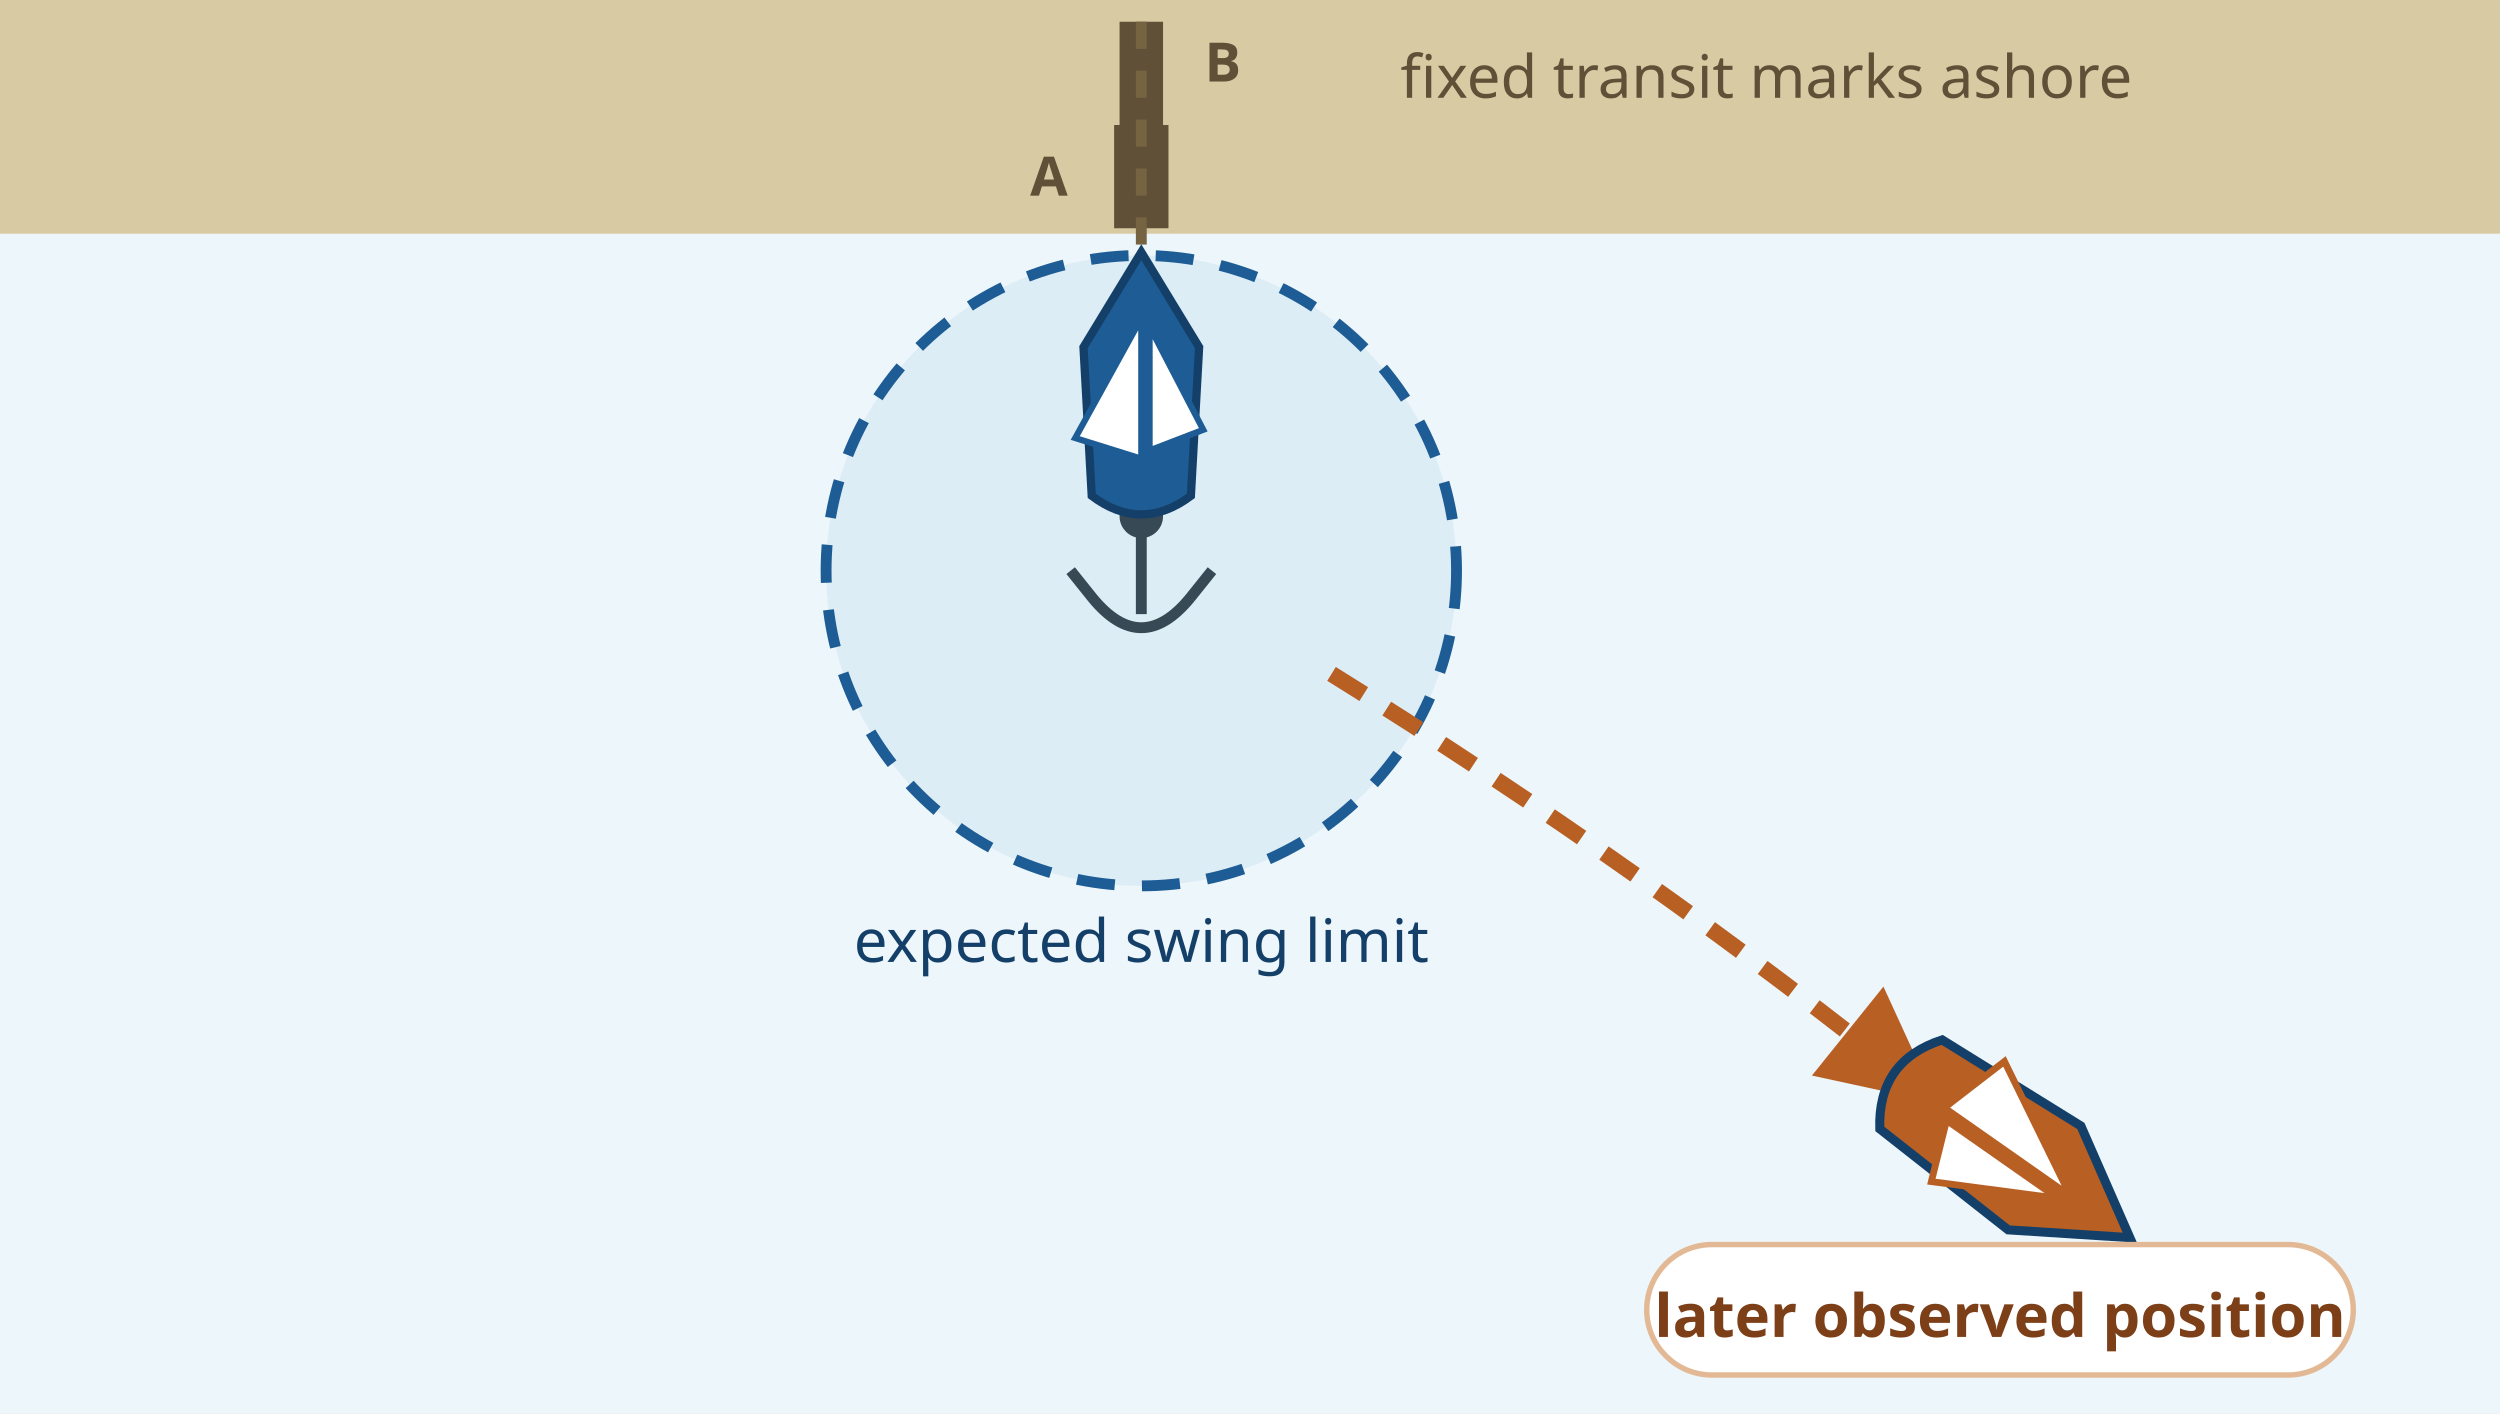
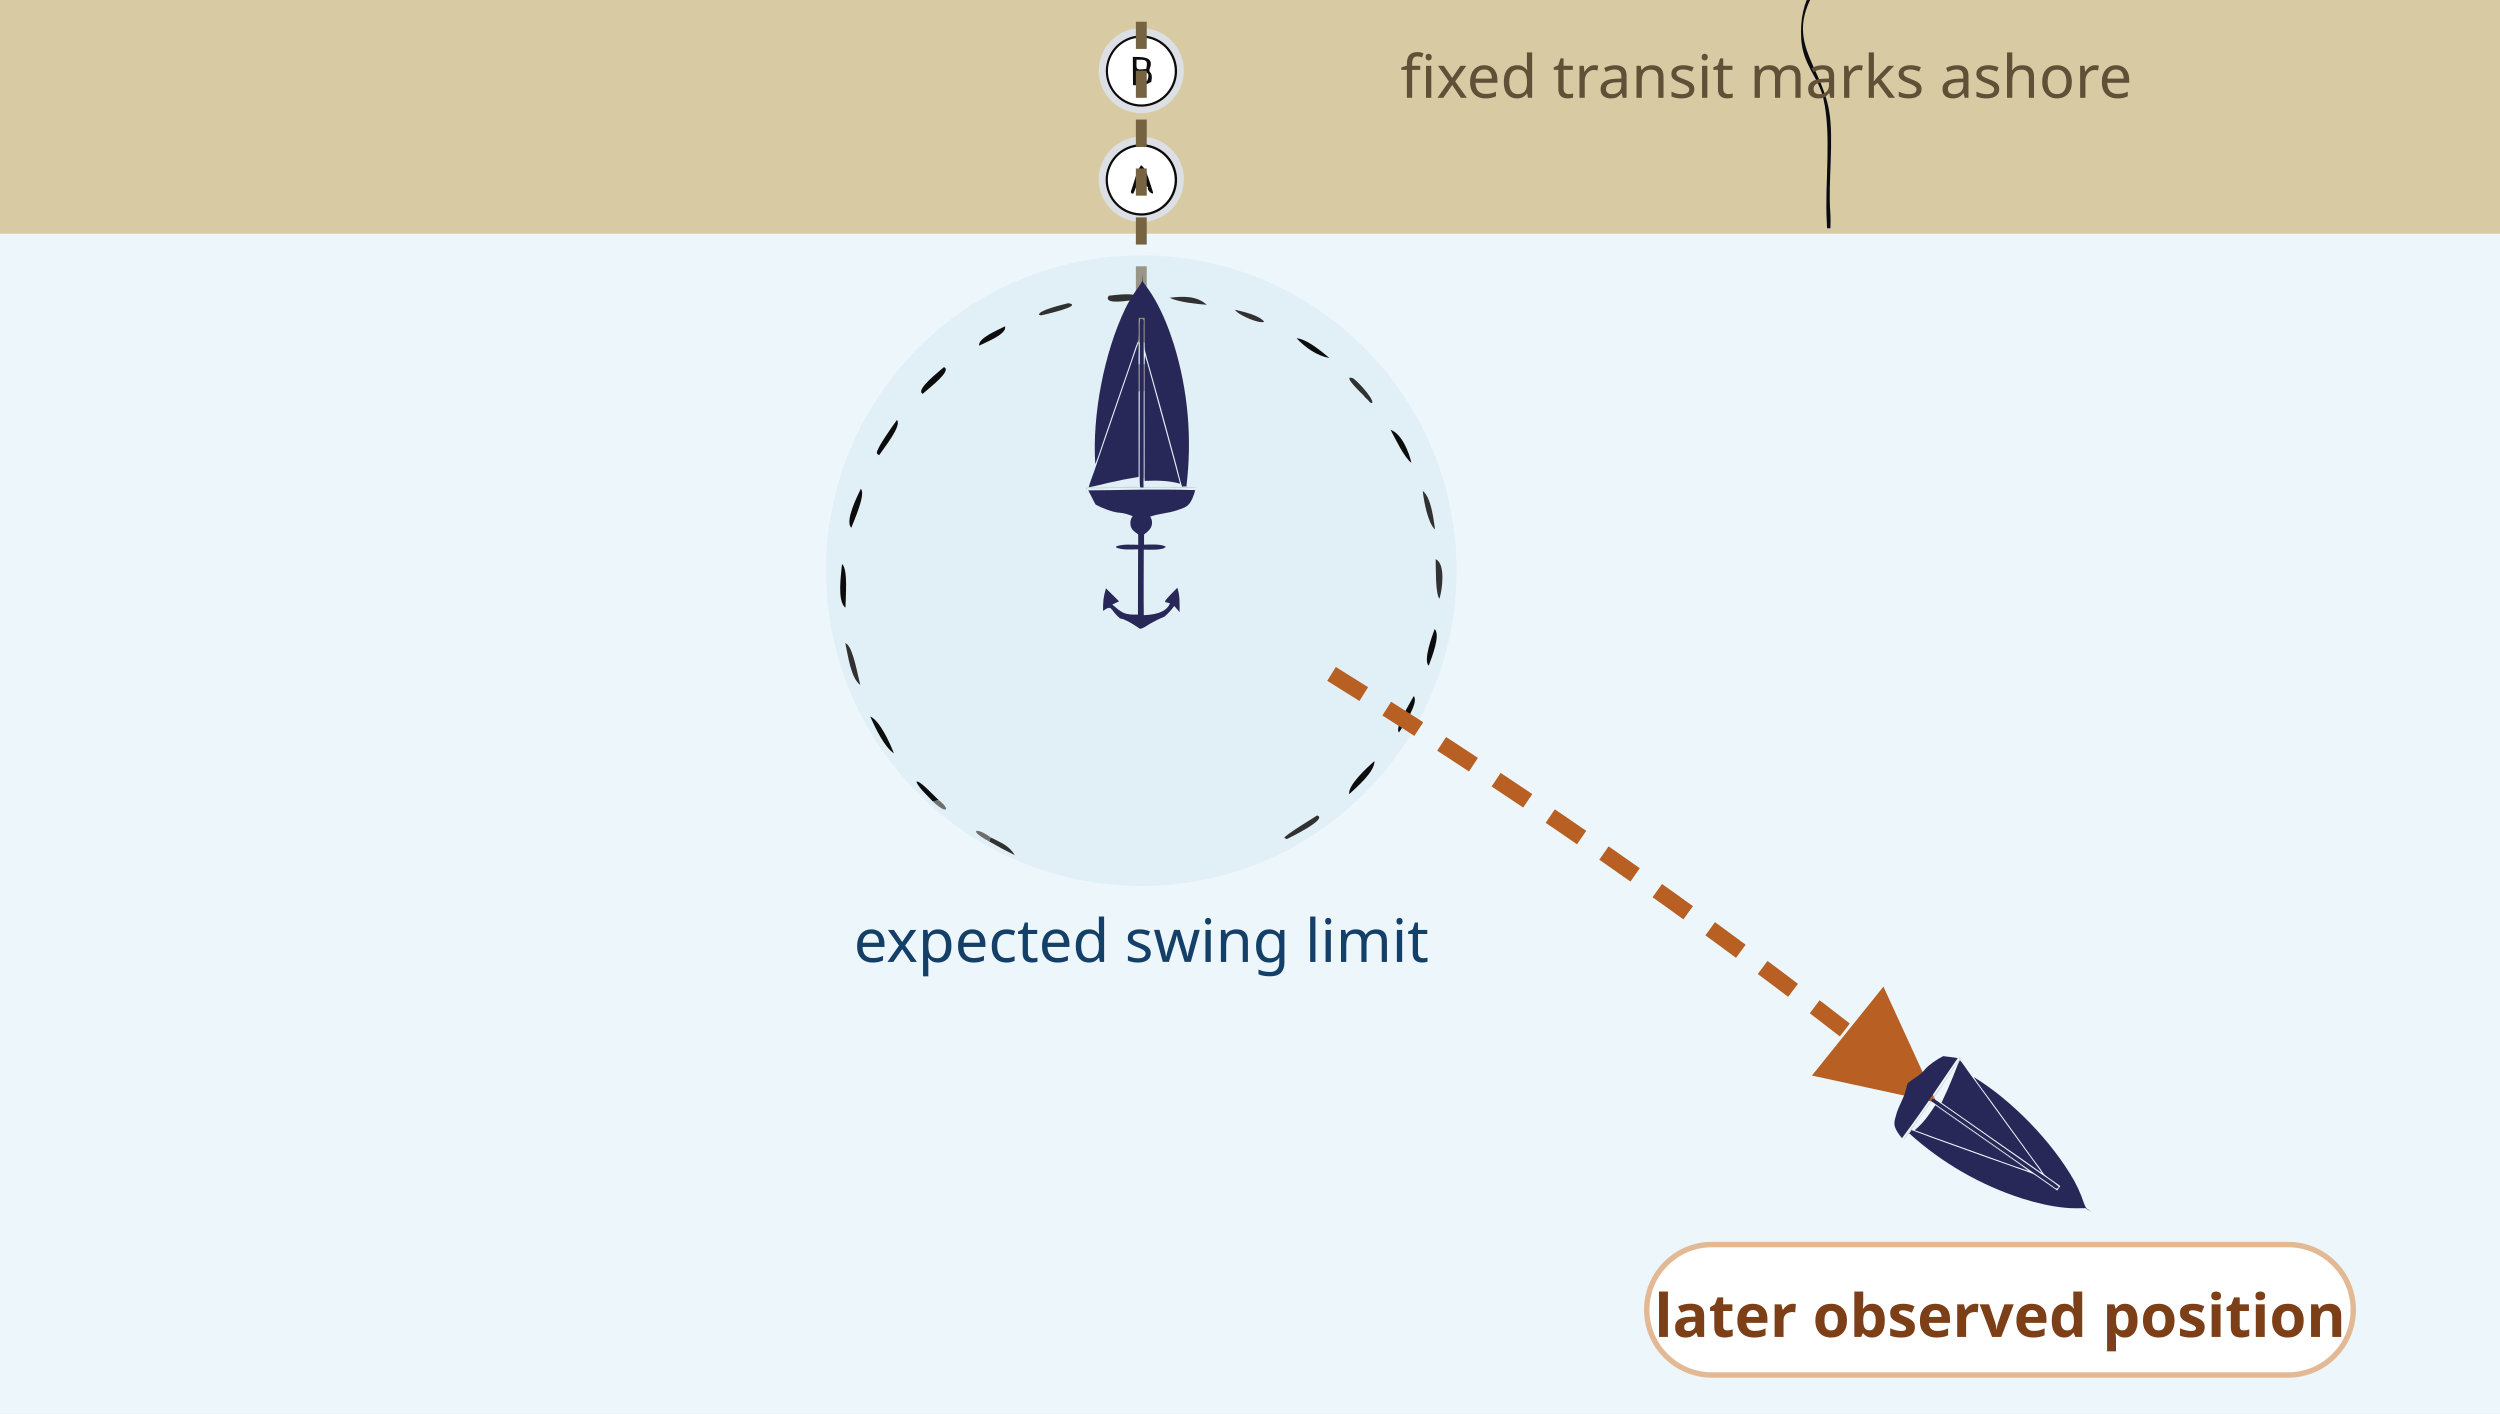
<svg xmlns="http://www.w3.org/2000/svg" viewBox="0 0 460 260" role="img" aria-label="Chart-style view with an original boat position, a later position, a dashed limit, and two shore marks.">
  <defs>
-     <symbol id="sailboat" viewBox="-25 -42 50 84">
-       <path d="M0-35 14-12 12 24Q0 33-12 24L-14-12Z" fill="currentColor" stroke="#133f68" stroke-width="2" />
-       <path d="M0-24V21M0-19-16 10 0 15ZM2-17 15 8 2 13Z" fill="#fff" stroke="currentColor" stroke-width="1.5" />
-     </symbol>
+     <clipPath id="shoreClip">
+       <rect x="0" y="0" width="460" height="42" />
+     </clipPath>
    <marker id="drift-head" markerWidth="7" markerHeight="7" refX="6" refY="3.5" orient="auto">
      <path d="M0 0 7 3.5 0 7Z" fill="#b85f24" />
    </marker>
+     <symbol id="swing-circle-dash" viewBox="370.33 606.25 178.91 167.19">
+       <path fill="#313131" d="M 450.525,610.67 C 451.843,610.576 460.053,609.27 458.23,611.792 C 456.586,611.936 448.761,613.497 450.525,610.67 Z" />
+       <path fill="#313131" d="M 467.818,611.243 C 471.556,610.799 475.473,610.606 478.366,613.241 C 475.625,613.025 470.211,612.47 467.818,611.243 Z" />
+       <path fill="#313131" d="M 439.068,612.777 C 443.852,613.534 431.258,616.261 431.383,616.23 C 431.129,616.19 431.045,616.199 430.806,616.093 C 430.248,614.857 438.056,613.043 439.068,612.777 Z" />
+       <path fill="#313131" d="M 486.252,614.651 C 488.209,615.023 493.633,616.312 494.647,618.09 C 492.971,618.623 488.052,616.325 486.904,615.241 L 486.252,614.651 Z" />
+       <path fill="#0c0c0d" d="M 421.112,619.355 C 421.768,621.563 415.614,623.886 413.756,624.832 C 413.41,622.665 419.196,620.357 421.112,619.355 Z" />
+       <path fill="#313131" d="M 522.885,638.984 C 522.788,638.884 516.478,632.963 519.758,634.051 C 520.612,634.334 525.517,639.528 525.351,640.962 C 525.234,641.126 525.271,641.106 525.09,641.154 C 524.564,640.921 524.469,640.682 524.056,640.22 C 523.575,639.774 523.228,639.53 522.885,638.984 Z" />
+       <path fill="#0c0c0d" d="M 503.829,622.707 L 504.494,622.84 C 507.204,623.356 511.027,626.547 513.166,628.333 C 509.636,627.749 506.212,625.286 503.829,622.707 Z" />
+       <path fill="#0c0c0d" d="M 403.773,630.932 C 406.288,631.89 399.162,637.158 397.761,638.506 C 395.47,637.461 402.457,632.137 403.773,630.932 Z" />
+       <path fill="#0c0c0d" d="M 390.446,645.922 C 391.911,647.57 386.64,654.011 385.395,655.907 C 385.257,655.832 385.119,655.757 384.981,655.682 C 384.829,655.583 384.735,655.416 384.729,655.234 C 384.684,653.929 389.458,647.265 390.446,645.922 Z" />
+       <path fill="#0c0c0d" d="M 530.514,648.702 C 533.711,649.875 535.745,654.984 536.429,658.079 C 534.439,656.667 531.827,651.18 530.514,648.702 Z" />
+       <path fill="#0c0c0d" d="M 380.182,665.453 C 381.679,666.889 378.324,674.321 377.49,676.512 C 375.561,674.749 379.159,667.604 380.182,665.453 Z" />
+       <path fill="#313131" d="M 539.671,666.074 C 542.049,667.943 542.694,673.96 543.147,676.993 C 541.121,675.355 539.866,668.561 539.671,666.074 Z" />
+       <path fill="#313131" d="M 543.317,685.417 C 546.223,686.737 545.179,694.199 544.391,696.682 C 543.192,695.213 543.413,687.759 543.317,685.417 Z" />
+       <path fill="#0c0c0d" d="M 374.85,686.79 C 376.635,688.262 375.83,696.497 375.826,699.2 C 373.395,697.402 374.598,689.767 374.85,686.79 Z" />
+       <path fill="#0c0c0d" d="M 543.032,705.26 C 544.799,706.956 542.163,713.447 541.345,715.674 C 539.724,714.165 542.316,707.243 543.032,705.26 Z" />
+       <path fill="#313131" d="M 375.781,709.227 L 376.166,709.479 C 378.011,710.69 379.379,718.7 380.027,721.107 C 377.39,719.33 376.505,712.608 375.781,709.227 Z" />
+       <path fill="#0c0c0d" d="M 537.098,724.284 C 538.68,726.043 534.19,732.657 532.929,734.583 C 531.485,733.535 536.176,726.026 537.098,724.284 Z" />
+       <path fill="#0c0c0d" d="M 382.848,730.076 C 385.618,731.226 388.6,737.929 389.575,740.553 C 386.809,738.667 384.221,733.194 382.848,730.076 Z" />
+       <path fill="#0c0c0d" d="M 525.952,742.714 C 526.054,745.768 520.999,750.038 518.8,752.113 C 518.256,749.64 524.15,744.293 525.952,742.714 Z" />
+       <path fill="#0c0c0d" d="M 400.604,754.162 C 399.262,752.694 396.613,750.335 395.953,748.645 C 396.546,747.744 401.133,752.758 401.948,753.48 L 402.372,753.851 L 400.604,754.162 Z" />
+       <path fill="#6e6e6d" d="M 402.372,753.851 C 405.905,756.715 404.458,757.84 400.604,754.162 L 402.372,753.851 Z" />
+       <path fill="#313131" d="M 509.659,758.167 C 513.018,759.08 501.744,764.531 501.08,764.868 C 500.867,764.769 500.497,764.649 500.383,764.479 C 500.65,763.707 508.318,759.03 509.659,758.167 Z" />
+       <path fill="#313131" d="M 417.039,764.397 C 419.94,765.898 422.21,766.621 423.897,769.442 C 421.093,768.061 419.286,767.069 416.586,765.521 L 417.039,764.397 Z" />
+       <path fill="#6e6e6d" d="M 416.586,765.521 C 410.493,762.321 412.87,761.283 417.039,764.397 L 416.586,765.521 Z" />
+     </symbol>
+     <symbol id="anchor" viewBox="171.45 685.45 67.32 98.05">
+       <path fill="#282858" d="M 202.685,706.378 C 200.187,704.575 197.388,702.879 196.817,699.536 C 194.684,687.04 212.811,686.145 213.437,696.894 C 213.564,699.262 212.674,701.572 210.991,703.243 C 209.851,704.395 208.541,705.478 207.252,706.456 L 207.234,714.352 C 211.615,714.284 220.507,713.644 224.051,715.936 C 222.565,718.941 210.28,718.225 207.019,718.193 C 207.02,734.942 206.816,752.249 207.033,768.957 C 214.196,768.555 223.927,767.526 227.301,759.954 C 226.162,759.195 225.265,759.202 223.909,759.012 L 223.448,758.255 C 224.537,755.918 230.85,750.004 233.024,747.688 C 235.111,754.184 234.724,759.78 234.767,766.583 L 230.635,761.837 C 227.751,765.583 226.578,766.914 223.088,770.087 C 218.022,772.134 214.776,773.932 211.631,775.716 C 209.296,777.097 206.637,779.291 204.071,779.496 C 203.226,778.939 202.387,778.372 201.554,777.797 C 200.061,776.847 198.585,775.849 197.057,774.956 C 195.226,773.823 192.999,772.912 191.016,772.018 L 188.599,771.472 C 180.701,764.879 182.954,760.301 175.451,765.633 C 175.568,758.157 175.578,755.479 177.748,748.168 C 181.111,751.503 184.5,754.931 187.893,758.224 L 182.672,760.718 C 190.396,767.446 192.071,768.735 202.503,768.503 L 202.613,717.937 C 198.185,718.014 189.085,718.668 185.493,716.388 L 185.798,715.62 C 190.78,713.807 197.351,714.351 202.721,714.469 L 202.685,706.378 Z" />
+     </symbol>
+     <symbol id="sailboat-top" viewBox="102.68 117.56 202.11 438.78">
+       <path fill="#282858" d="M 205.536,121.563 C 205.866,125.931 205.897,129.768 205.927,134.128 C 213.341,144.426 220.906,154.597 227.196,165.634 C 241.627,190.957 252.018,217.056 260.798,244.763 C 285.818,325.695 293.305,411.03 282.762,495.084 C 279.975,494.261 278.019,494.549 275.307,495.036 C 271.516,482.567 268.338,468.138 264.896,455.364 L 237.456,354.334 L 218.795,287.279 C 216.024,277.364 212.384,265.485 210.17,255.59 C 209.369,252.011 209.616,238.005 209.612,233.802 L 209.62,198.525 L 199.259,198.511 C 198.606,211.044 199.671,223.626 198.675,235.995 C 198.399,239.414 195.131,245.587 193.834,249.456 C 188.341,266.395 182.617,283.258 176.662,300.041 L 140.37,405.302 C 135.07,420.601 128.853,440.736 122.946,455.306 C 117.341,369.487 138.505,259.895 175.379,182.761 C 180.091,173.084 185.455,163.738 191.433,154.788 C 194.876,149.724 201.74,140.642 204.31,135.62 L 204.629,134.984 C 205.304,133.563 205.274,124.285 205.536,121.563 Z" />
+       <path fill="#282858" d="M 197.29,245.871 L 199.135,247.042 C 198.59,274.733 198.994,303.689 198.983,331.473 L 199.012,477.636 C 180.998,480.519 163.091,484.037 145.324,488.183 C 136.016,490.328 122.548,493.972 113.507,495.437 L 111.539,495.516 C 112.91,489.269 119.16,473.039 121.501,466.511 C 126.388,452.526 131.188,438.512 135.9,424.468 L 197.29,245.871 Z" />
+       <path fill="#282858" d="M 209.702,484.614 C 209.215,480.545 209.534,466.995 209.542,462.39 L 209.584,417.807 C 209.573,402.839 209.016,267.413 210.307,265.377 L 210.67,266.513 C 216.121,283.966 220.727,301.878 225.687,319.513 L 261.828,451.729 C 265.242,464.316 268.244,477.081 271.865,489.58 C 250.385,483.745 231.773,483.88 209.702,484.614 Z" />
+       <path fill="#9b98ac" d="M 209.702,484.614 C 209.215,480.545 209.534,466.995 209.542,462.39 L 209.584,417.807 C 209.573,402.839 209.016,267.413 210.307,265.377 L 210.67,266.513 C 209.624,271.509 210.145,302.072 210.157,309.76 L 210.165,431.611 L 210.177,465.112 C 210.186,469.595 210.392,480.627 209.702,484.614 Z" />
+       <path fill="#282858" d="M 187.264,500.265 C 224.288,499.559 261.323,499.748 298.338,500.833 C 297.17,505.567 295.627,510.2 293.724,514.689 C 287.216,529.822 281.195,531.144 266.369,536.243 C 250.176,541.812 233.318,541.888 217.717,548.015 C 213.854,549.627 210.02,550.952 206.08,552.345 C 191.658,549.381 181.53,541.538 164.628,540.442 C 153.765,539.737 133.175,531.753 123.631,526.316 C 119.498,519.334 114.709,508.826 110.692,501.269 C 135.966,501.253 161.88,500.52 187.264,500.265 Z" />
+       <path fill="#282858" d="M 201.706,495.574 C 200.545,490.812 200.817,455.298 200.815,448.316 L 201.038,332.909 L 201.138,244.244 C 201.141,235.689 200.604,208.558 201.68,201.477 C 202.875,199.756 202.086,200.269 204.101,199.848 C 206.253,200.465 208.109,201.855 208.022,204.359 C 207.723,212.887 207.799,221.407 207.808,229.94 L 207.914,289.568 L 207.908,477.676 C 207.705,483.909 207.687,490.147 207.855,496.381 L 201.947,496.296 L 201.706,495.574 Z" />
+       <path fill="#cacaca" d="M 207.908,477.676 C 208.505,482.585 208.317,490.076 208.315,495.232 C 216.353,495.178 272.407,496.198 275.307,495.036 C 278.019,494.549 279.975,494.261 282.762,495.084 C 285.409,496.568 298.989,495.095 300.791,496.688 C 291.398,497.277 278.216,496.798 268.44,496.765 L 207.855,496.381 C 207.687,490.147 207.705,483.909 207.908,477.676 Z" />
+       <path fill="#cacaca" d="M 111.539,495.516 L 113.507,495.437 C 119.924,498.831 187.945,493.188 201.706,495.574 L 201.947,496.296 C 193.981,496.856 180.233,496.547 171.823,496.65 L 129.024,497.588 C 125.058,497.639 112.109,496.869 109.821,497.192 C 108.179,498.407 108.67,498.137 107.835,500.425 C 106.467,499.066 106.807,499.857 106.679,498.02 C 108.536,496.162 109.369,496.756 111.539,495.516 Z" />
+       <path fill="#353556" d="M 197.29,245.871 C 197.592,245.026 197.984,243.416 198.622,242.796 C 199.136,243.117 199.107,246.383 199.135,247.042 L 197.29,245.871 Z" />
+     </symbol>
+     <symbol id="shoreline" viewBox="697.64 505.99 434.19 303.53">
+       <path fill="#cacaca" d="M 710.602,666.761 C 691.651,695.053 712.187,707.449 716.615,732.739 C 719.291,748.017 715.988,771.053 717.254,786.991 C 717.644,791.899 717.17,800.479 716.688,805.524 L 716.481,805.398 C 715.506,800.755 715.714,797.451 715.417,792.629 C 714.139,771.88 718.132,745.935 713.478,725.968 C 710.949,715.12 702.654,708.355 701.772,694.839 C 700.386,673.577 709.858,658.716 729.531,650.563 C 739.296,646.82 750.551,645.122 760.96,643.191 L 801.29,635.748 C 806.249,634.812 817.762,632.804 821.813,630.9 C 833.637,625.343 847.299,612.671 857.499,604.108 C 868.799,594.637 880.151,585.228 891.556,575.881 C 898.216,570.401 905.265,564.233 912.225,559.234 C 928.598,547.474 951.716,544.845 971.155,540.843 C 994.968,535.92 1018.81,531.116 1042.67,526.432 L 1094.4,516.247 C 1104.32,514.232 1117.98,510.894 1127.83,509.99 C 1125.01,512.658 1118.06,512.958 1114.33,513.84 C 1088.46,519.964 1060.44,523.29 1034.82,529.915 C 1032.21,532.807 1027.3,534.996 1023.6,536.334 C 1021.34,538.274 1020.4,538.609 1017.81,539.958 C 1014.15,541.281 1010.73,542.516 1007,543.656 C 1006.78,543.773 1006.56,543.892 1006.33,544.006 L 1000.31,545.91 C 998.339,547.32 991.345,548.575 988.734,548.934 L 987.755,549.578 C 985.072,550.183 982.943,550.538 980.167,551.361 C 978.334,551.614 977.276,552.003 975.49,552.421 C 968.636,553.772 962.039,555.695 955.239,557.176 C 952.421,557.79 953.59,555.927 949.441,557.875 C 949.497,558.15 950.044,559.676 949.93,559.785 C 947.696,561.937 944.185,563.459 941.351,564.821 C 937.952,567.634 934.046,570.257 931.085,572.728 C 929.558,574.172 929.961,574.652 927.952,575.668 C 927.11,576.348 924.263,578.286 923.852,578.928 C 920.864,583.597 919.082,585.609 913.591,585.379 L 913.309,585.513 L 913.36,585.951 C 913.935,589.432 909.655,591.692 906.913,593.207 C 903.362,594.994 898.294,596.824 895.414,598.567 C 892.579,598.605 889.192,600.313 886.178,600.774 C 882.552,601.397 879.838,602.002 876.268,602.916 C 872.35,603.631 868.817,604.351 864.874,604.667 C 862.165,605.684 860.306,605.998 857.479,606.558 C 849.65,613.012 841.792,619.359 833.898,625.72 C 820.582,636.451 804.965,635.818 789.278,639.971 C 787.252,643.017 783.52,645.567 780.028,646.595 L 779.564,646.749 C 778.386,647.772 777.112,648.796 775.656,649.384 C 774.036,650.182 771.229,651.694 769.619,652.168 C 768.802,652.67 767.965,653.115 767.138,653.602 C 765.958,654.346 764.709,654.814 763.543,655.583 C 762.405,656.334 760.84,656.406 759.643,657.108 C 759.138,657.404 758.939,656.392 758.51,656.25 C 757.821,656.54 757.001,658.639 754.728,659.429 C 746.665,662.233 736.935,665.05 728.472,666.008 C 725.159,666.269 721.842,666.462 718.522,666.586 C 717.621,666.82 711.703,666.819 710.602,666.761 Z" />
+       <path fill="#0c0c0d" d="M 710.602,666.761 C 691.651,695.053 712.187,707.449 716.615,732.739 C 719.291,748.017 715.988,771.053 717.254,786.991 C 717.644,791.899 717.17,800.479 716.688,805.524 L 716.481,805.398 C 715.506,800.755 715.714,797.451 715.417,792.629 C 714.139,771.88 718.132,745.935 713.478,725.968 C 710.949,715.12 702.654,708.355 701.772,694.839 C 700.386,673.577 709.858,658.716 729.531,650.563 C 739.296,646.82 750.551,645.122 760.96,643.191 L 801.29,635.748 C 806.249,634.812 817.762,632.804 821.813,630.9 C 833.637,625.343 847.299,612.671 857.499,604.108 C 868.799,594.637 880.151,585.228 891.556,575.881 C 898.216,570.401 905.265,564.233 912.225,559.234 C 928.598,547.474 951.716,544.845 971.155,540.843 C 994.968,535.92 1018.81,531.116 1042.67,526.432 L 1094.4,516.247 C 1104.32,514.232 1117.98,510.894 1127.83,509.99 C 1125.01,512.658 1118.06,512.958 1114.33,513.84 C 1088.46,519.964 1060.44,523.29 1034.82,529.915 C 1032.21,532.807 1027.3,534.996 1023.6,536.334 C 1021.34,538.274 1020.4,538.609 1017.81,539.958 C 1017.33,539.442 1015.52,537.436 1015.08,537.1 C 1015.94,537.047 999.133,542.826 1006.59,535.416 C 993.946,537.92 979.087,540.486 966.715,543.483 C 964.542,543.849 961.807,544.338 959.695,544.962 C 943.671,548.113 931.523,550.027 916.999,558.054 L 916.463,558.83 C 912.626,560.408 908.039,564.598 904.923,567.361 C 902.585,569.397 900.103,571.279 897.801,573.262 C 892.253,577.529 882.634,585.168 877.565,589.993 L 876.923,590.416 C 870.331,595.36 863.76,601.162 857.479,606.558 C 849.65,613.012 841.792,619.359 833.898,625.72 C 820.582,636.451 804.965,635.818 789.278,639.971 C 787.252,643.017 783.52,645.567 780.028,646.595 L 779.564,646.749 C 778.386,647.772 777.112,648.796 775.656,649.384 C 774.036,650.182 771.229,651.694 769.619,652.168 C 768.802,652.67 767.965,653.115 767.138,653.602 C 765.958,654.346 764.709,654.814 763.543,655.583 C 762.405,656.334 760.84,656.406 759.643,657.108 C 759.138,657.404 758.939,656.392 758.51,656.25 C 757.821,656.54 757.001,658.639 754.728,659.429 C 746.665,662.233 736.935,665.05 728.472,666.008 C 725.159,666.269 721.842,666.462 718.522,666.586 C 717.621,666.82 711.703,666.819 710.602,666.761 Z" />
+       <path fill="#cacaca" d="M 711.073,666.442 C 723.815,648.608 753.385,646.184 774.311,642.528 C 773.953,644.759 773.806,645.214 772.762,647.229 C 774.043,648.527 774.057,648.498 775.656,649.384 C 774.036,650.182 771.229,651.694 769.619,652.168 C 768.802,652.67 767.965,653.115 767.138,653.602 C 765.958,654.346 764.709,654.814 763.543,655.583 C 762.405,656.334 760.84,656.406 759.643,657.108 C 759.138,657.404 758.939,656.392 758.51,656.25 C 757.821,656.54 757.001,658.639 754.728,659.429 C 746.665,662.233 736.935,665.05 728.472,666.008 C 725.159,666.269 721.842,666.462 718.522,666.586 C 717.621,666.82 711.703,666.819 710.602,666.761 L 711.073,666.442 Z" />
+       <path fill="#dcdfe3" d="M 728.472,666.008 C 730.342,657.318 732.183,666.27 734.687,659.963 C 735.882,656.951 733.969,647.367 738.34,653.828 C 739.144,655.015 746.898,651.416 748.12,654.905 C 747.644,656.61 744.699,654.258 745.24,655.966 C 745.616,657.151 750.97,660.8 752.301,659.652 C 752.854,655.377 751.734,658.268 755.291,654.549 C 755.419,653.839 754.585,653.764 754.622,653.157 C 754.695,651.962 756.584,652.83 756.89,651.927 C 756.954,652.275 755.829,649.499 755.86,649.561 C 755.462,649.327 750.291,649.662 752.509,648.59 C 760.934,644.522 759.413,649.822 759.553,650.036 C 760.266,650.384 761.405,649.92 762.086,650.125 C 764.098,650.732 763.067,653.515 766.212,652.467 C 767.652,651.987 768.18,652.003 769.619,652.168 C 768.802,652.67 767.965,653.115 767.138,653.602 C 765.958,654.346 764.709,654.814 763.543,655.583 C 762.405,656.334 760.84,656.406 759.643,657.108 C 759.138,657.404 758.939,656.392 758.51,656.25 C 757.821,656.54 757.001,658.639 754.728,659.429 C 746.665,662.233 736.935,665.05 728.472,666.008 Z" />
+     </symbol>
+     <symbol id="label-a" viewBox="342.07 93.52 61.94 61.94">
+       <path fill="#dcdfe3" d="M 368.105,97.98 C 382.628,95.276 396.623,104.761 399.493,119.253 C 402.363,133.744 393.038,147.848 378.581,150.883 C 369.08,152.877 359.241,149.611 352.819,142.331 C 346.397,135.052 344.383,124.882 347.547,115.704 C 350.71,106.526 358.562,99.757 368.105,97.98 Z" />
+       <path fill="#0c0c0d" d="M 383.124,145.097 C 372.11,150.554 358.755,146.219 353.046,135.334 C 347.336,124.449 351.363,110.996 362.114,105.038 C 372.865,99.081 386.406,102.797 392.609,113.409 C 398.812,124.02 395.408,137.644 384.942,144.089 C 384.217,144.57 383.9,144.711 383.124,145.097 Z" />
+       <path fill="#ffffff" d="M 368.995,104.07 C 380.524,101.833 391.668,109.413 393.825,120.957 C 395.982,132.501 388.326,143.593 376.767,145.67 C 365.321,147.727 354.36,140.161 352.225,128.729 C 350.089,117.297 357.579,106.284 368.995,104.07 Z" />
+       <path fill="#0c0c0d" d="M 372.879,115.578 C 376.458,117.378 378.951,128.724 380.38,132.388 C 381.49,135.236 376.415,131.887 377.275,129.82 C 377.482,129.323 376.092,128.475 375.282,128.318 C 368.408,128.611 370.769,127.692 368.124,133.283 C 367.823,133.918 366.002,133.407 366.522,131.906 L 367.262,129.751 C 368.81,125.345 370.169,119.079 372.879,115.578 Z" />
+       <path fill="#ffffff" d="M 373.126,119.707 C 374.746,121.148 376.335,124.843 374.906,126.929 C 374.405,126.839 373.902,126.757 373.399,126.684 C 368.981,126.068 371.53,123.531 373.126,119.707 Z" />
+     </symbol>
+     <symbol id="label-b" viewBox="592.07 494.46 61.75 61.75">
+       <path fill="#dcdfe3" d="M 623.205,498.457 C 637.957,498.599 649.836,510.607 649.82,525.36 C 649.803,540.113 637.896,552.094 623.144,552.203 C 608.214,552.312 596.057,540.23 596.074,525.299 C 596.091,510.368 608.275,498.314 623.205,498.457 Z" />
+       <path fill="#0c0c0d" d="M 622.53,503.088 C 634.789,502.81 645.01,512.407 645.505,524.659 C 646.001,536.911 636.589,547.302 624.348,548.015 C 616.233,548.489 608.494,544.545 604.108,537.701 C 599.722,530.857 599.371,522.179 603.19,515.003 C 607.009,507.827 614.404,503.272 622.53,503.088 Z" />
+       <path fill="#ffffff" d="M 618.656,504.932 C 626.095,503.369 633.8,505.93 638.823,511.635 C 643.846,517.34 645.411,525.307 642.918,532.489 C 640.426,539.67 634.262,544.955 626.784,546.321 C 615.433,548.395 604.522,540.961 602.298,529.638 C 600.074,518.314 607.363,507.305 618.656,504.932 Z" />
+       <path fill="#0c0c0d" d="M 617.591,516.643 C 622.631,516.773 631.457,516.036 628.338,523.851 C 626.904,527.445 630.76,525.121 629.235,532.406 C 624.347,535.163 623.5,534.46 617.711,534.49 C 617.635,528.541 617.595,522.592 617.591,516.643 Z" />
+       <path fill="#ffffff" d="M 620.024,526.255 C 624.882,525.988 629.218,525.164 626.681,531.722 C 619.088,534.056 620.041,532.636 620.024,526.255 Z" />
+       <path fill="#ffffff" d="M 619.939,518.403 C 625.572,518.454 627.401,518.087 626.066,524.234 C 619.081,525.043 619.864,524.75 619.939,518.403 Z" />
+     </symbol>
  </defs>
  <rect width="460" height="260" fill="#edf6fa" />
  <path d="M0 0H460V43H0Z" fill="#d8cba3" />
-   <g fill="#5f5037" font-family="sans-serif" font-size="10" font-weight="700">
-     <path d="M205 42V23H215V42Z" />
-     <text x="193" y="36" text-anchor="middle">A</text>
-     <path d="M206 23V4H214V23Z" />
-     <text x="225" y="15" text-anchor="middle">B</text>
+   <g clip-path="url(#shoreClip)">
+     <use href="#shoreline" x="330" y="-58" width="150" height="104.9" />
  </g>
+   <use href="#label-b" x="201" y="4" width="18" height="18" />
+   <use href="#label-a" x="201" y="24" width="18" height="18" />
  <path d="M210 4V73" stroke="#756342" stroke-width="2" stroke-dasharray="5 4" />
  <text x="325" y="18" text-anchor="middle" font-family="sans-serif" font-size="11" fill="#5f5037">fixed transit marks ashore</text>
-   <circle cx="210" cy="105" r="58" fill="#cfe5f1" fill-opacity=".5" stroke="#1d5c94" stroke-width="2" stroke-dasharray="7 5" />
-   <g transform="translate(210 105)" stroke="#384956" stroke-width="2" fill="none">
-     <circle cy="-10" r="3" fill="#384956" />
-     <path d="M0-7V8M-9 5Q0 16 9 5M-9 5l-4-5M9 5l4-5" />
-   </g>
-   <g transform="translate(210 73)" color="#1d5c94">
-     <use href="#sailboat" x="-19" y="-32" width="38" height="64" />
-   </g>
+   <circle cx="210" cy="105" r="58" fill="#cfe5f1" fill-opacity=".4" />
+   <use href="#swing-circle-dash" x="152" y="51.5" width="116" height="108.5" />
+   <use href="#anchor" x="202" y="93.35" width="16" height="23.3" />
+   <use href="#sailboat-top" x="199.4" y="50" width="21.2" height="46" />
  <text x="210" y="177" text-anchor="middle" font-family="sans-serif" font-size="11" fill="#133f68">expected swing limit</text>
  <path d="M245 124Q303 160 354 201" fill="none" stroke="#b85f24" stroke-width="3" stroke-dasharray="7 5" marker-end="url(#drift-head)" />
-   <g transform="translate(368 211) rotate(125)" color="#b85f24">
-     <use href="#sailboat" x="-21" y="-35" width="42" height="70" />
+   <g transform="translate(368 211) rotate(125)">
+     <use href="#sailboat-top" x="-9.67" y="-21" width="19.34" height="42" />
  </g>
  <rect x="303" y="229" width="130" height="24" rx="12" fill="#fff" stroke="#e2b994" />
  <text x="368" y="246" text-anchor="middle" font-family="sans-serif" font-size="11" font-weight="600" fill="#7c3f18">later observed position</text>
</svg>
